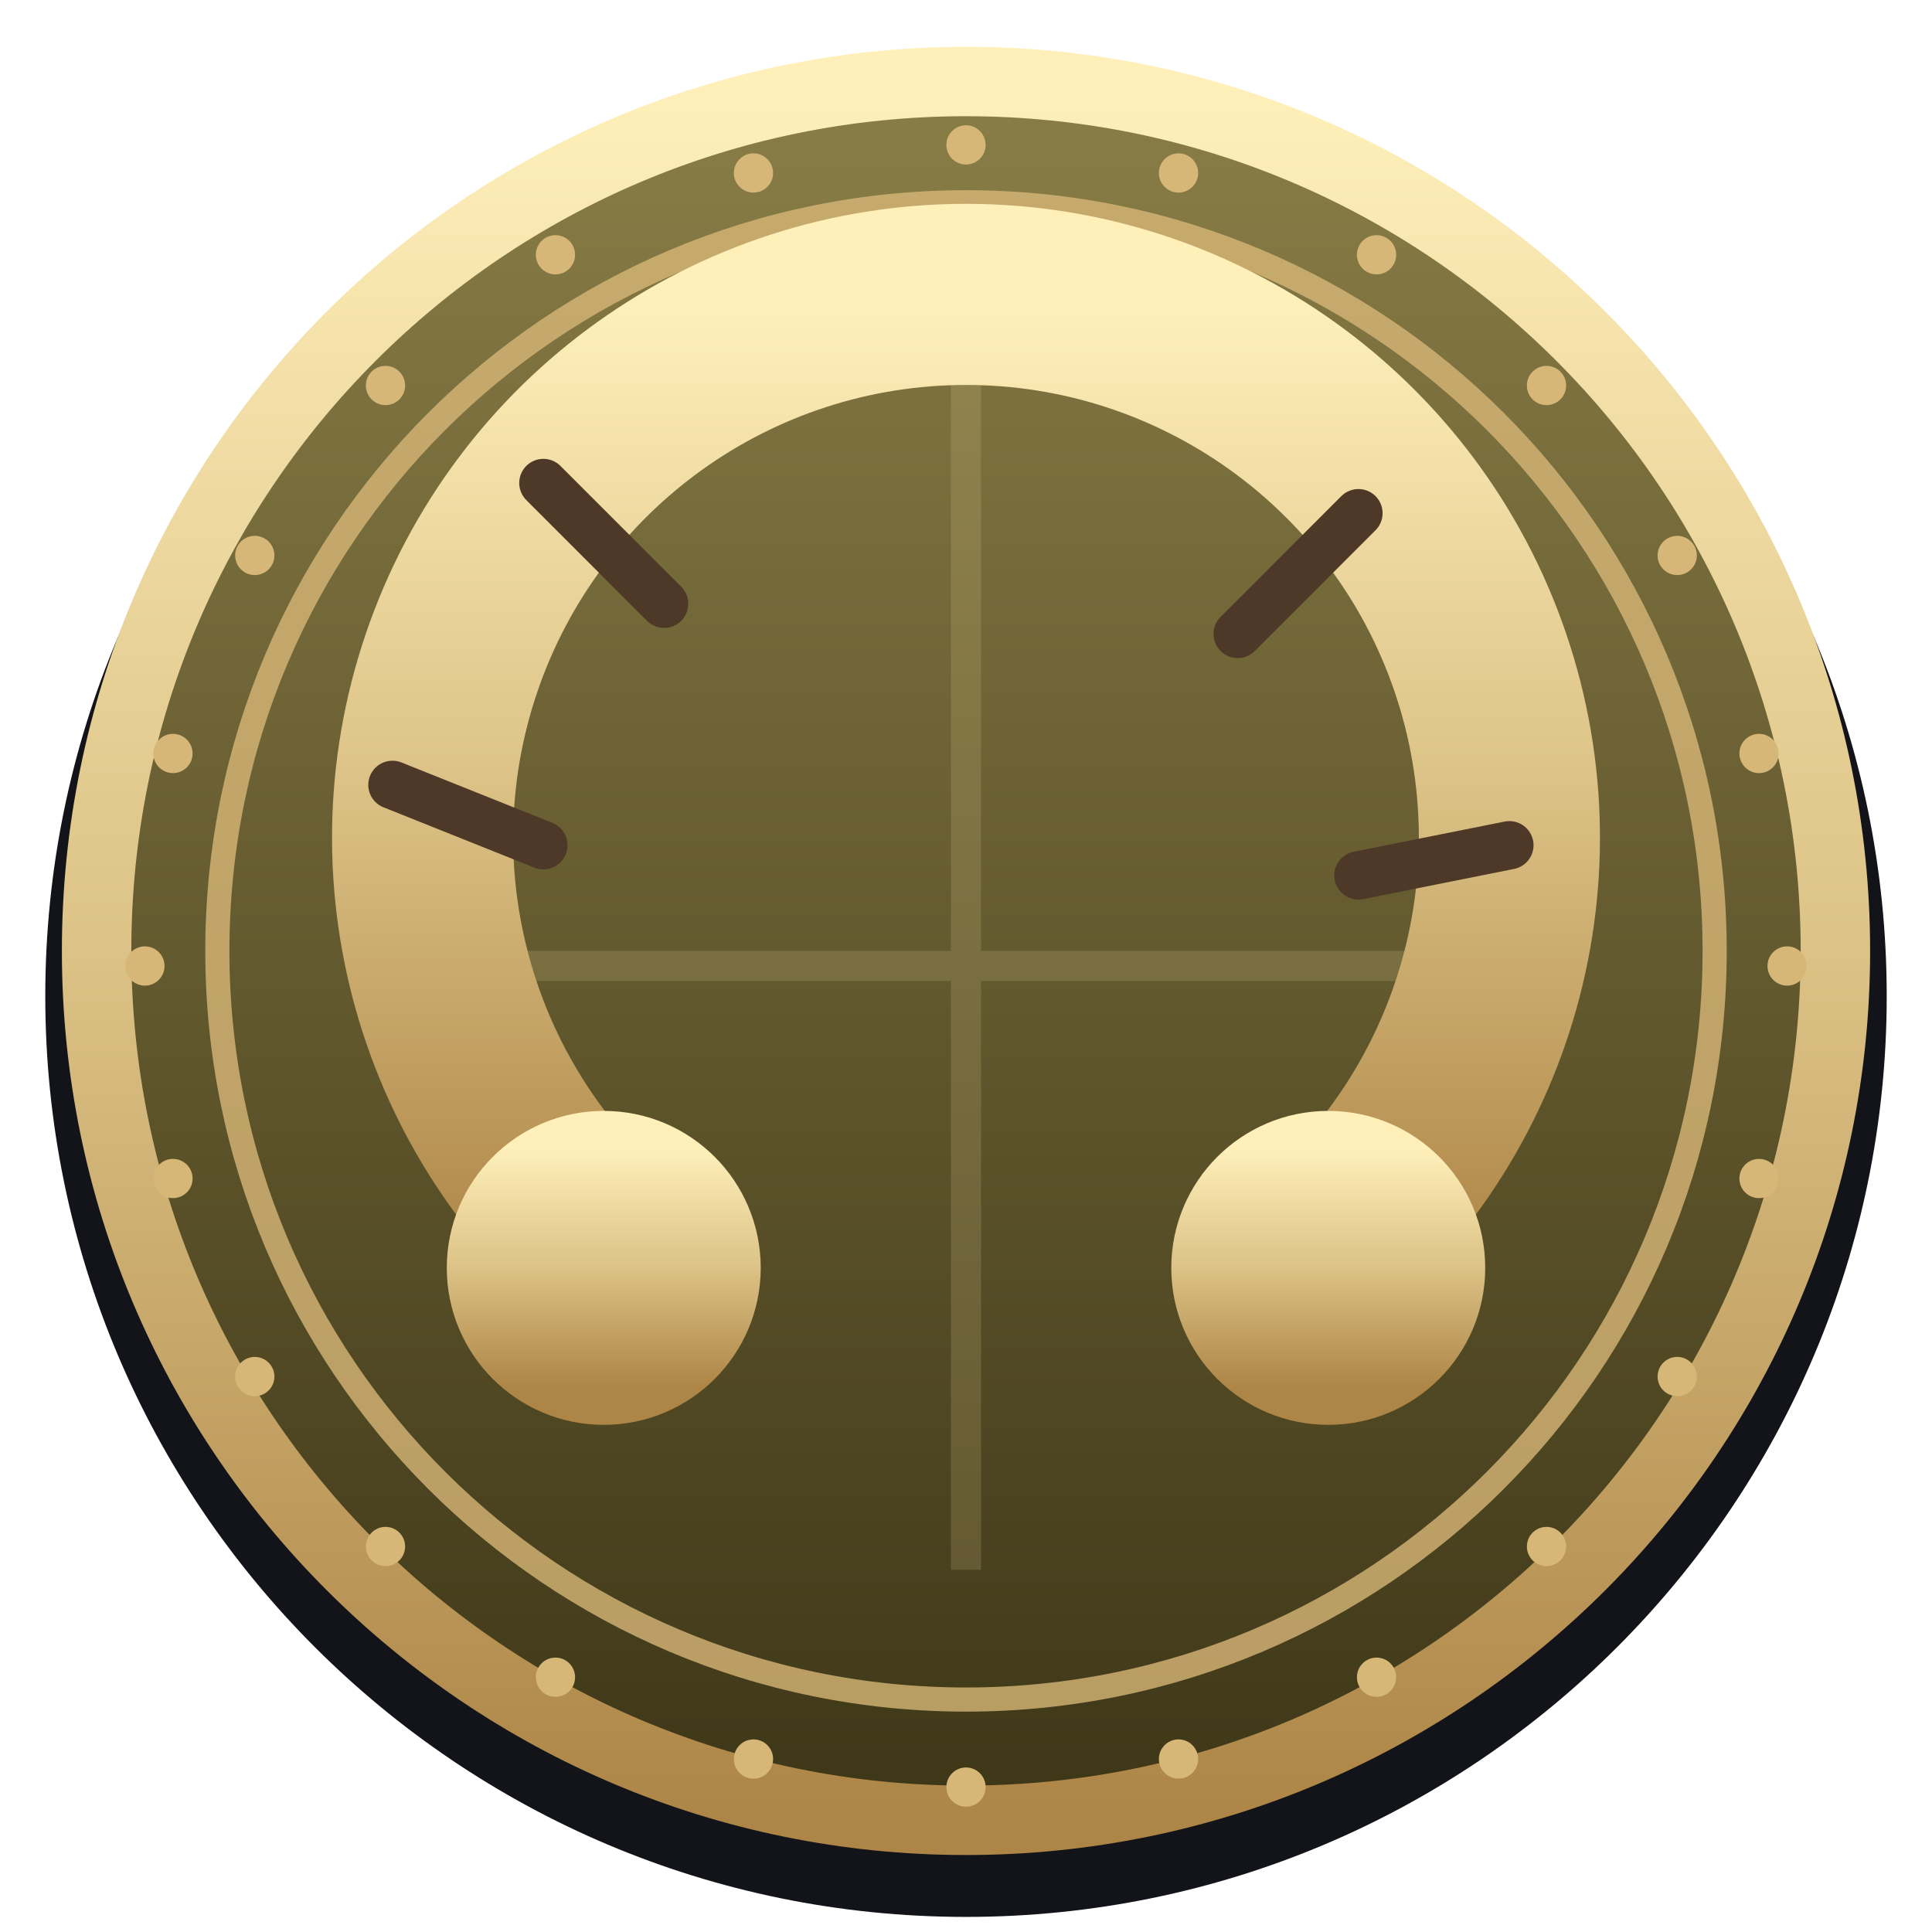
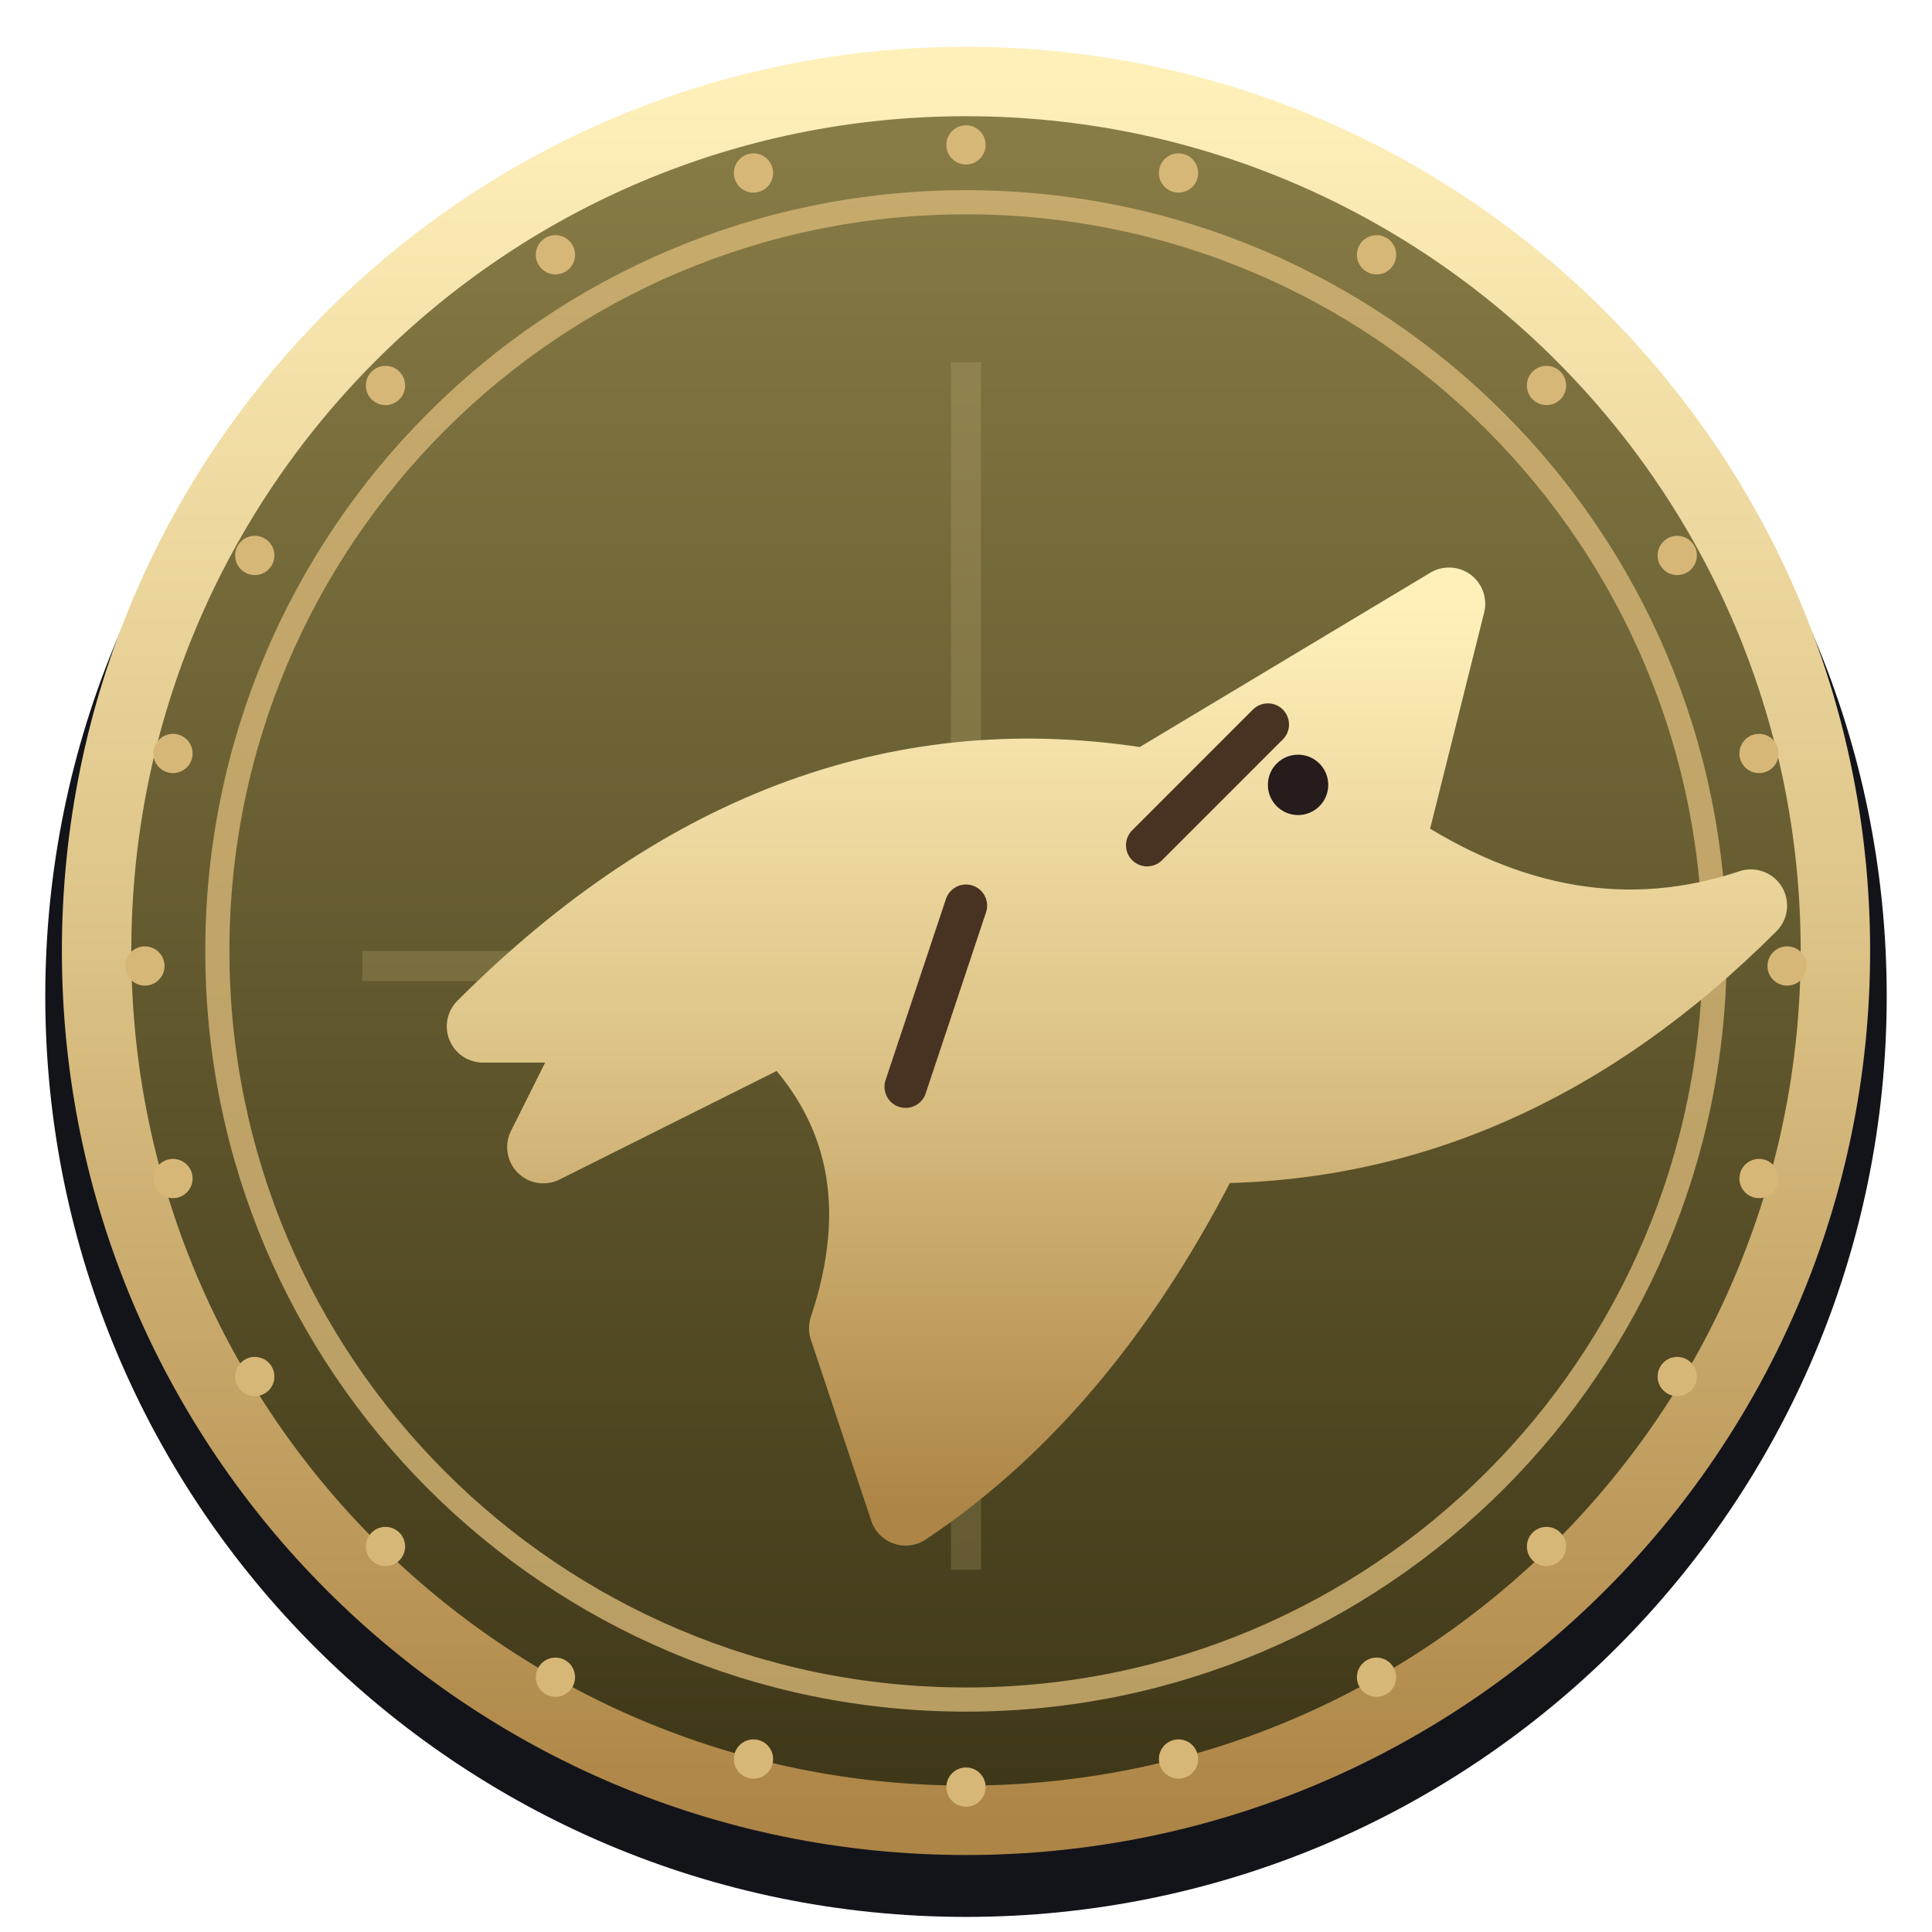
<svg xmlns="http://www.w3.org/2000/svg" width="64" height="64" viewBox="0 0 64 64">
  <defs>
    <linearGradient id="field" x1="0" y1="0" x2="0" y2="1">
      <stop stop-color="#8a7e47" />
      <stop offset="1" stop-color="#3d3617" />
    </linearGradient>
    <linearGradient id="gold" x1="0" y1="0" x2="0" y2="1">
      <stop stop-color="#fff0ba" />
      <stop offset=".5" stop-color="#dcc286" />
      <stop offset="1" stop-color="#ad8546" />
    </linearGradient>
  </defs>
  <circle cx="32" cy="33" r="30.5" fill="#13141a" />
  <circle cx="32" cy="31.5" r="28.8" fill="url(#field)" stroke="url(#gold)" stroke-width="2.3" />
  <g fill="#d7b777">
    <circle cx="59.20" cy="32.00" r=".65" />
    <circle cx="58.27" cy="39.04" r=".65" />
    <circle cx="55.56" cy="45.60" r=".65" />
    <circle cx="51.23" cy="51.23" r=".65" />
    <circle cx="45.60" cy="55.56" r=".65" />
    <circle cx="39.04" cy="58.27" r=".65" />
    <circle cx="32.00" cy="59.20" r=".65" />
    <circle cx="24.96" cy="58.27" r=".65" />
    <circle cx="18.40" cy="55.56" r=".65" />
    <circle cx="12.77" cy="51.23" r=".65" />
    <circle cx="8.44" cy="45.60" r=".65" />
    <circle cx="5.73" cy="39.04" r=".65" />
    <circle cx="4.80" cy="32.00" r=".65" />
    <circle cx="5.73" cy="24.96" r=".65" />
    <circle cx="8.44" cy="18.40" r=".65" />
    <circle cx="12.77" cy="12.77" r=".65" />
    <circle cx="18.40" cy="8.44" r=".65" />
    <circle cx="24.96" cy="5.73" r=".65" />
    <circle cx="32.00" cy="4.80" r=".65" />
    <circle cx="39.04" cy="5.73" r=".65" />
    <circle cx="45.60" cy="8.44" r=".65" />
    <circle cx="51.23" cy="12.77" r=".65" />
    <circle cx="55.56" cy="18.40" r=".65" />
    <circle cx="58.27" cy="24.96" r=".65" />
  </g>
  <circle cx="32" cy="31.5" r="24.8" fill="none" stroke="#d7b777" stroke-width=".8" opacity=".8" />
  <path d="M12 32H52 M32 12V52" transform="rotate(90 32 32)" stroke="#e4cc91" stroke-width="1" opacity=".18" />
  <g fill="none" stroke="url(#gold)" stroke-width="2.4" stroke-linecap="round" stroke-linejoin="round">
-     <path d="M21 42A18 18 0 1 1 43 42" stroke-width="6" />
-     <circle cx="20" cy="42" r="4" fill="url(#gold)" />
-     <circle cx="44" cy="42" r="4" fill="url(#gold)" />
-     <path d="M18 16L22 20 M13 26L18 28 M45 17L41 21 M50 28L45 29" stroke="#4e3928" stroke-width="1.6" />
+     <path fill="url(#gold)" d="M16 34Q26 24 38 26L48 20L46 28Q52 32 58 30Q50 38 40 38Q36 46 30 50L28 44Q30 38 26 34L18 38L20 34Z" />
+     <path d="M32 30L30 36 M38 28L42 24" stroke="#483322" stroke-width="1.4" />
+     <circle cx="43" cy="26" r="1" fill="#251c1b" stroke="none" />
  </g>
</svg>
